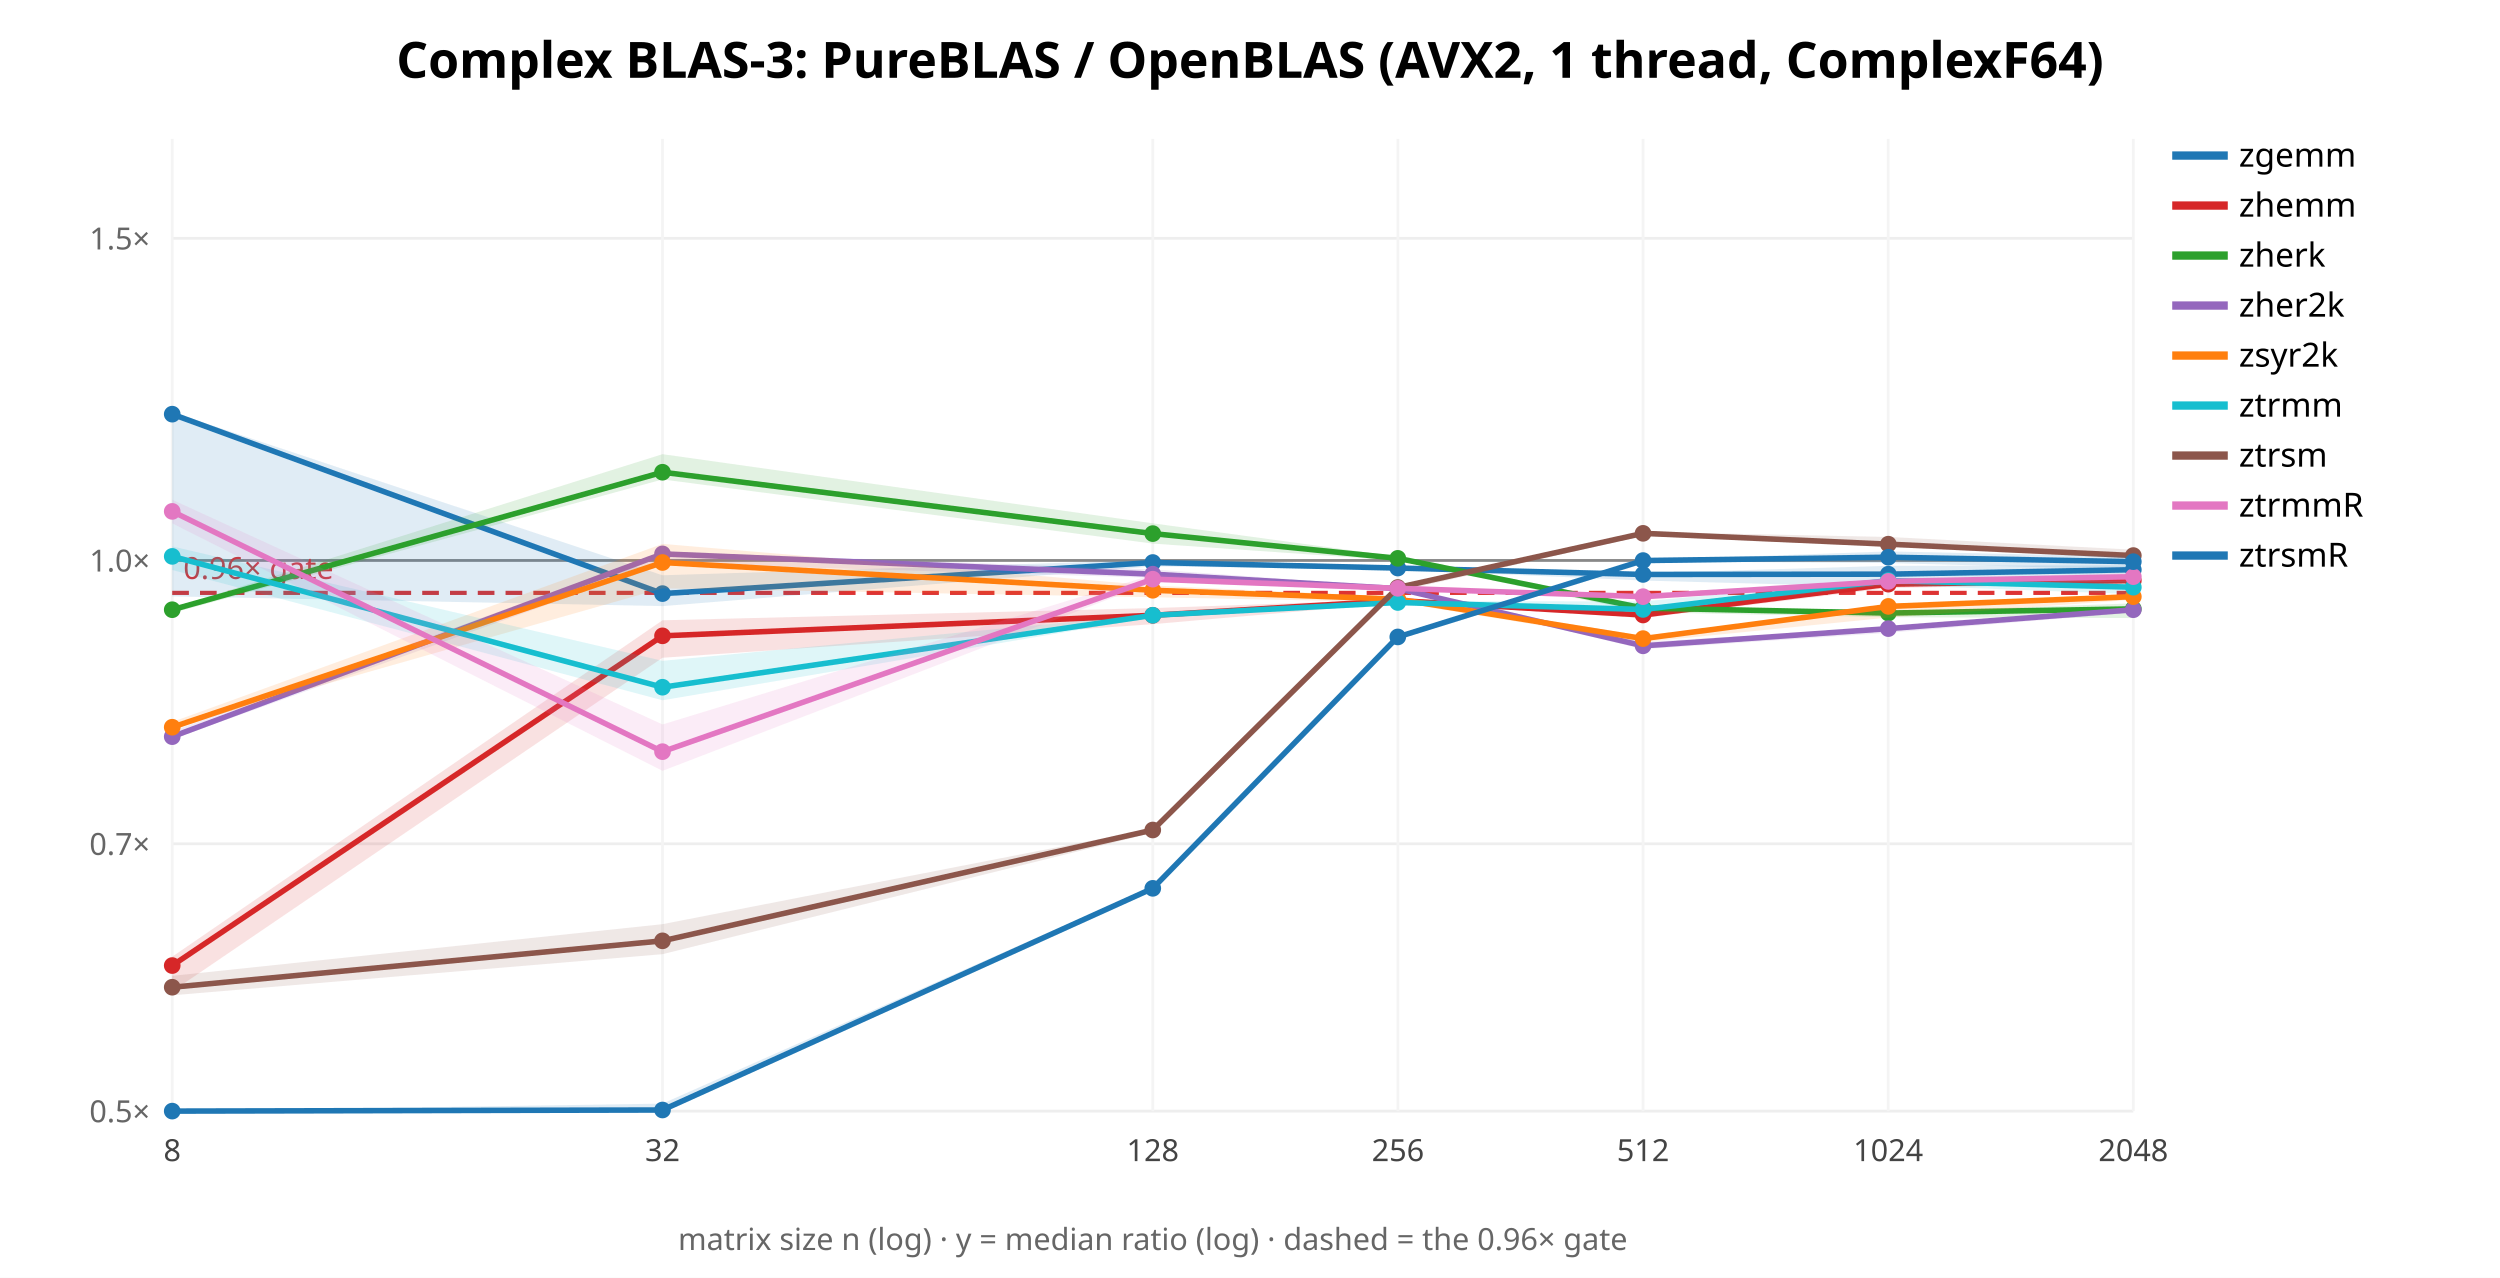
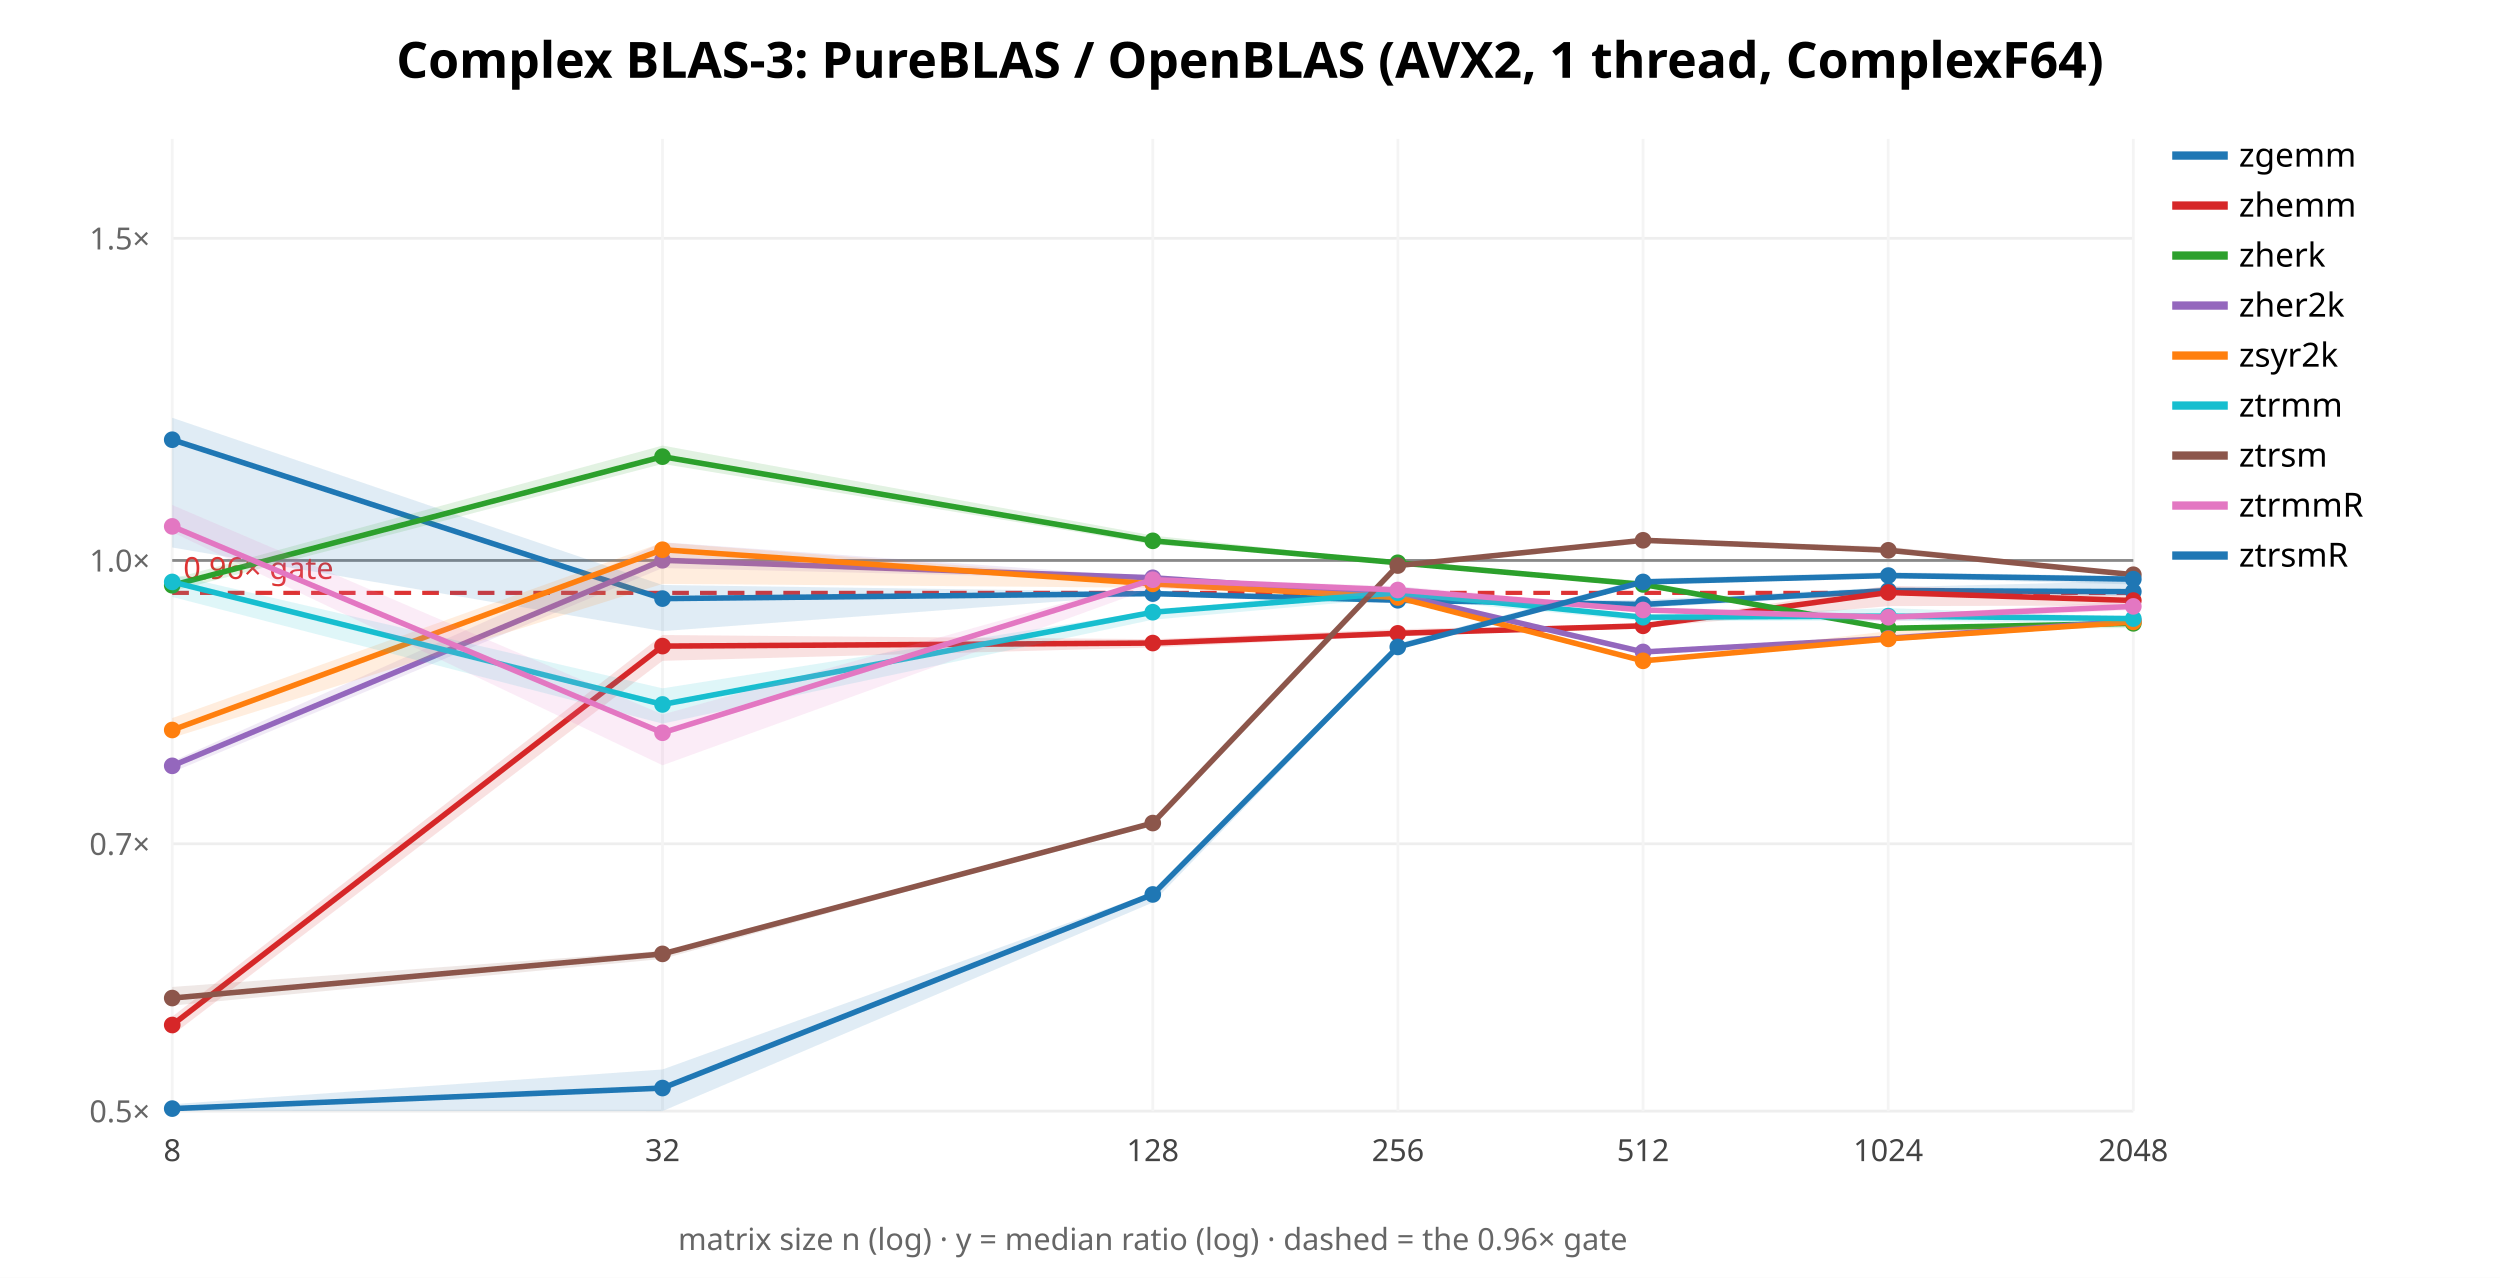
<svg xmlns="http://www.w3.org/2000/svg" width="900" height="460" font-family="sans-serif">
  <rect width="900" height="460" fill="white" />
  <text x="450.0" y="28" text-anchor="middle" font-size="18" font-weight="bold">Complex BLAS-3: PureBLAS / OpenBLAS (AVX2, 1 thread, ComplexF64)</text>
  <line x1="62" y1="400.0" x2="768" y2="400.0" stroke="#eee" />
  <text x="54" y="404.0" text-anchor="end" font-size="11" fill="#666">0.5×</text>
  <line x1="62" y1="303.769" x2="768" y2="303.769" stroke="#eee" />
  <text x="54" y="307.769" text-anchor="end" font-size="11" fill="#666">0.7×</text>
  <line x1="62" y1="201.76" x2="768" y2="201.76" stroke="#eee" />
  <text x="54" y="205.76" text-anchor="end" font-size="11" fill="#666">1.0×</text>
  <line x1="62" y1="85.797" x2="768" y2="85.797" stroke="#eee" />
  <text x="54" y="89.797" text-anchor="end" font-size="11" fill="#666">1.5×</text>
  <line x1="62.0" y1="50" x2="62.0" y2="400" stroke="#f4f4f4" />
  <text x="62.0" y="418" text-anchor="middle" font-size="11" fill="#444">8</text>
  <line x1="238.5" y1="50" x2="238.5" y2="400" stroke="#f4f4f4" />
  <text x="238.5" y="418" text-anchor="middle" font-size="11" fill="#444">32</text>
  <line x1="415.0" y1="50" x2="415.0" y2="400" stroke="#f4f4f4" />
  <text x="415.0" y="418" text-anchor="middle" font-size="11" fill="#444">128</text>
  <line x1="503.25" y1="50" x2="503.25" y2="400" stroke="#f4f4f4" />
  <text x="503.25" y="418" text-anchor="middle" font-size="11" fill="#444">256</text>
  <line x1="591.5" y1="50" x2="591.5" y2="400" stroke="#f4f4f4" />
  <text x="591.5" y="418" text-anchor="middle" font-size="11" fill="#444">512</text>
  <line x1="679.75" y1="50" x2="679.75" y2="400" stroke="#f4f4f4" />
  <text x="679.75" y="418" text-anchor="middle" font-size="11" fill="#444">1024</text>
  <line x1="768.0" y1="50" x2="768.0" y2="400" stroke="#f4f4f4" />
  <text x="768.0" y="418" text-anchor="middle" font-size="11" fill="#444">2048</text>
  <line x1="62" y1="201.76" x2="768" y2="201.76" stroke="#888" />
  <line x1="62" y1="213.435" x2="768" y2="213.435" stroke="#d33" stroke-width="1.5" stroke-dasharray="6 4" />
  <text x="66" y="208.435" font-size="11" fill="#d33">0.96× gate</text>
-   <polygon points="62.0,148.4 238.5,207.1 415.0,201.6 503.2,203.6 591.5,206.3 679.8,203.7 768.0,203.5 768.0,206.8 679.8,211.4 591.5,209.0 503.2,205.1 415.0,203.9 238.5,218.2 62.0,214.7" fill="#1f77b4" opacity="0.14" stroke="none" />
-   <polyline points="62.0,149.1 238.5,213.7 415.0,202.5 503.2,204.5 591.5,206.8 679.8,206.7 768.0,205.1" fill="none" stroke="#1f77b4" stroke-width="2" />
-   <circle cx="62.0" cy="149.1" r="3" fill="#1f77b4" />
-   <circle cx="238.5" cy="213.7" r="3" fill="#1f77b4" />
-   <circle cx="415.0" cy="202.5" r="3" fill="#1f77b4" />
-   <circle cx="503.2" cy="204.5" r="3" fill="#1f77b4" />
-   <circle cx="591.5" cy="206.8" r="3" fill="#1f77b4" />
-   <circle cx="679.8" cy="206.7" r="3" fill="#1f77b4" />
-   <circle cx="768.0" cy="205.1" r="3" fill="#1f77b4" />
+   <polygon points="62.0,150.4 238.5,210.6 415.0,213.1 503.2,216.0 591.5,216.0 679.8,211.4 768.0,209.2 768.0,214.6 679.8,213.9 591.5,218.8 503.2,216.5 415.0,214.0 238.5,227.2 62.0,197.1" fill="#1f77b4" opacity="0.14" stroke="none" />
+   <polyline points="62.0,158.3 238.5,215.5 415.0,213.7 503.2,216.1 591.5,217.6 679.8,212.6 768.0,213.0" fill="none" stroke="#1f77b4" stroke-width="2" />
+   <circle cx="62.0" cy="158.3" r="3" fill="#1f77b4" />
+   <circle cx="238.5" cy="215.5" r="3" fill="#1f77b4" />
+   <circle cx="415.0" cy="213.7" r="3" fill="#1f77b4" />
+   <circle cx="503.2" cy="216.1" r="3" fill="#1f77b4" />
+   <circle cx="591.5" cy="217.6" r="3" fill="#1f77b4" />
+   <circle cx="679.8" cy="212.6" r="3" fill="#1f77b4" />
+   <circle cx="768.0" cy="213.0" r="3" fill="#1f77b4" />
  <line x1="782" y1="56" x2="802" y2="56" stroke="#1f77b4" stroke-width="3" />
  <text x="806" y="60" font-size="12">zgemm</text>
-   <polygon points="62.0,344.4 238.5,223.3 415.0,218.9 503.2,215.8 591.5,220.7 679.8,209.6 768.0,207.3 768.0,210.1 679.8,211.7 591.5,222.5 503.2,217.0 415.0,224.7 238.5,236.8 62.0,356.9" fill="#d62728" opacity="0.14" stroke="none" />
-   <polyline points="62.0,347.6 238.5,228.9 415.0,221.5 503.2,216.2 591.5,221.4 679.8,210.3 768.0,209.0" fill="none" stroke="#d62728" stroke-width="2" />
-   <circle cx="62.0" cy="347.6" r="3" fill="#d62728" />
-   <circle cx="238.5" cy="228.9" r="3" fill="#d62728" />
-   <circle cx="415.0" cy="221.5" r="3" fill="#d62728" />
-   <circle cx="503.2" cy="216.2" r="3" fill="#d62728" />
-   <circle cx="591.5" cy="221.4" r="3" fill="#d62728" />
-   <circle cx="679.8" cy="210.3" r="3" fill="#d62728" />
-   <circle cx="768.0" cy="209.0" r="3" fill="#d62728" />
+   <polygon points="62.0,366.0 238.5,228.6 415.0,230.1 503.2,226.5 591.5,224.5 679.8,210.8 768.0,214.4 768.0,218.0 679.8,218.2 591.5,225.9 503.2,228.9 415.0,233.1 238.5,237.9 62.0,372.6" fill="#d62728" opacity="0.14" stroke="none" />
+   <polyline points="62.0,369.0 238.5,232.6 415.0,231.5 503.2,228.0 591.5,225.3 679.8,213.3 768.0,216.2" fill="none" stroke="#d62728" stroke-width="2" />
+   <circle cx="62.0" cy="369.0" r="3" fill="#d62728" />
+   <circle cx="238.5" cy="232.6" r="3" fill="#d62728" />
+   <circle cx="415.0" cy="231.5" r="3" fill="#d62728" />
+   <circle cx="503.2" cy="228.0" r="3" fill="#d62728" />
+   <circle cx="591.5" cy="225.3" r="3" fill="#d62728" />
+   <circle cx="679.8" cy="213.3" r="3" fill="#d62728" />
+   <circle cx="768.0" cy="216.2" r="3" fill="#d62728" />
  <line x1="782" y1="74" x2="802" y2="74" stroke="#d62728" stroke-width="3" />
  <text x="806" y="78" font-size="12">zhemm</text>
-   <polygon points="62.0,218.9 238.5,163.5 415.0,188.4 503.2,200.4 591.5,218.7 679.8,220.3 768.0,217.2 768.0,222.5 679.8,222.2 591.5,220.4 503.2,201.8 415.0,195.7 238.5,172.6 62.0,220.7" fill="#2ca02c" opacity="0.14" stroke="none" />
-   <polyline points="62.0,219.5 238.5,170.0 415.0,192.1 503.2,201.0 591.5,218.9 679.8,220.7 768.0,219.2" fill="none" stroke="#2ca02c" stroke-width="2" />
-   <circle cx="62.0" cy="219.5" r="3" fill="#2ca02c" />
-   <circle cx="238.5" cy="170.0" r="3" fill="#2ca02c" />
-   <circle cx="415.0" cy="192.1" r="3" fill="#2ca02c" />
-   <circle cx="503.2" cy="201.0" r="3" fill="#2ca02c" />
-   <circle cx="591.5" cy="218.9" r="3" fill="#2ca02c" />
-   <circle cx="679.8" cy="220.7" r="3" fill="#2ca02c" />
-   <circle cx="768.0" cy="219.2" r="3" fill="#2ca02c" />
+   <polygon points="62.0,208.4 238.5,160.4 415.0,192.8 503.2,202.2 591.5,209.2 679.8,225.6 768.0,223.9 768.0,226.1 679.8,226.6 591.5,211.4 503.2,203.0 415.0,196.0 238.5,167.0 62.0,212.9" fill="#2ca02c" opacity="0.14" stroke="none" />
+   <polyline points="62.0,210.7 238.5,164.4 415.0,194.7 503.2,202.6 591.5,210.4 679.8,226.2 768.0,224.4" fill="none" stroke="#2ca02c" stroke-width="2" />
+   <circle cx="62.0" cy="210.7" r="3" fill="#2ca02c" />
+   <circle cx="238.5" cy="164.4" r="3" fill="#2ca02c" />
+   <circle cx="415.0" cy="194.7" r="3" fill="#2ca02c" />
+   <circle cx="503.2" cy="202.6" r="3" fill="#2ca02c" />
+   <circle cx="591.5" cy="210.4" r="3" fill="#2ca02c" />
+   <circle cx="679.8" cy="226.2" r="3" fill="#2ca02c" />
+   <circle cx="768.0" cy="224.4" r="3" fill="#2ca02c" />
  <line x1="782" y1="92" x2="802" y2="92" stroke="#2ca02c" stroke-width="3" />
  <text x="806" y="96" font-size="12">zherk</text>
-   <polygon points="62.0,263.2 238.5,198.6 415.0,205.0 503.2,211.3 591.5,231.1 679.8,225.9 768.0,218.7 768.0,220.5 679.8,227.8 591.5,233.7 503.2,212.4 415.0,208.0 238.5,202.8 62.0,266.1" fill="#9467bd" opacity="0.14" stroke="none" />
-   <polyline points="62.0,265.2 238.5,199.4 415.0,206.7 503.2,211.9 591.5,232.5 679.8,226.3 768.0,219.5" fill="none" stroke="#9467bd" stroke-width="2" />
-   <circle cx="62.0" cy="265.2" r="3" fill="#9467bd" />
-   <circle cx="238.5" cy="199.4" r="3" fill="#9467bd" />
-   <circle cx="415.0" cy="206.7" r="3" fill="#9467bd" />
-   <circle cx="503.2" cy="211.9" r="3" fill="#9467bd" />
-   <circle cx="591.5" cy="232.5" r="3" fill="#9467bd" />
-   <circle cx="679.8" cy="226.3" r="3" fill="#9467bd" />
-   <circle cx="768.0" cy="219.5" r="3" fill="#9467bd" />
+   <polygon points="62.0,274.1 238.5,195.2 415.0,207.8 503.2,213.0 591.5,234.6 679.8,228.6 768.0,223.1 768.0,225.0 679.8,230.4 591.5,235.1 503.2,215.6 415.0,208.7 238.5,204.5 62.0,278.0" fill="#9467bd" opacity="0.14" stroke="none" />
+   <polyline points="62.0,275.7 238.5,201.7 415.0,208.0 503.2,214.0 591.5,234.7 679.8,229.8 768.0,223.5" fill="none" stroke="#9467bd" stroke-width="2" />
+   <circle cx="62.0" cy="275.7" r="3" fill="#9467bd" />
+   <circle cx="238.5" cy="201.7" r="3" fill="#9467bd" />
+   <circle cx="415.0" cy="208.0" r="3" fill="#9467bd" />
+   <circle cx="503.2" cy="214.0" r="3" fill="#9467bd" />
+   <circle cx="591.5" cy="234.7" r="3" fill="#9467bd" />
+   <circle cx="679.8" cy="229.8" r="3" fill="#9467bd" />
+   <circle cx="768.0" cy="223.5" r="3" fill="#9467bd" />
  <line x1="782" y1="110" x2="802" y2="110" stroke="#9467bd" stroke-width="3" />
  <text x="806" y="114" font-size="12">zher2k</text>
-   <polygon points="62.0,259.9 238.5,195.8 415.0,210.8 503.2,214.9 591.5,228.9 679.8,217.9 768.0,213.7 768.0,215.9 679.8,222.3 591.5,231.2 503.2,216.8 415.0,215.0 238.5,211.8 62.0,262.0" fill="#ff7f0e" opacity="0.14" stroke="none" />
-   <polyline points="62.0,261.8 238.5,202.5 415.0,212.5 503.2,215.7 591.5,229.9 679.8,218.3 768.0,214.8" fill="none" stroke="#ff7f0e" stroke-width="2" />
-   <circle cx="62.0" cy="261.8" r="3" fill="#ff7f0e" />
-   <circle cx="238.5" cy="202.5" r="3" fill="#ff7f0e" />
-   <circle cx="415.0" cy="212.5" r="3" fill="#ff7f0e" />
-   <circle cx="503.2" cy="215.7" r="3" fill="#ff7f0e" />
-   <circle cx="591.5" cy="229.9" r="3" fill="#ff7f0e" />
-   <circle cx="679.8" cy="218.3" r="3" fill="#ff7f0e" />
-   <circle cx="768.0" cy="214.8" r="3" fill="#ff7f0e" />
+   <polygon points="62.0,258.5 238.5,195.3 415.0,208.9 503.2,214.0 591.5,237.6 679.8,227.2 768.0,223.1 768.0,224.7 679.8,230.9 591.5,238.3 503.2,216.0 415.0,211.6 238.5,210.2 62.0,265.6" fill="#ff7f0e" opacity="0.14" stroke="none" />
+   <polyline points="62.0,262.8 238.5,197.9 415.0,210.2 503.2,215.1 591.5,237.9 679.8,230.0 768.0,223.9" fill="none" stroke="#ff7f0e" stroke-width="2" />
+   <circle cx="62.0" cy="262.8" r="3" fill="#ff7f0e" />
+   <circle cx="238.5" cy="197.9" r="3" fill="#ff7f0e" />
+   <circle cx="415.0" cy="210.2" r="3" fill="#ff7f0e" />
+   <circle cx="503.2" cy="215.1" r="3" fill="#ff7f0e" />
+   <circle cx="591.5" cy="237.9" r="3" fill="#ff7f0e" />
+   <circle cx="679.8" cy="230.0" r="3" fill="#ff7f0e" />
+   <circle cx="768.0" cy="223.9" r="3" fill="#ff7f0e" />
  <line x1="782" y1="128" x2="802" y2="128" stroke="#ff7f0e" stroke-width="3" />
  <text x="806" y="132" font-size="12">zsyr2k</text>
-   <polygon points="62.0,196.7 238.5,237.9 415.0,221.1 503.2,216.4 591.5,216.5 679.8,208.4 768.0,209.2 768.0,213.9 679.8,210.6 591.5,220.2 503.2,217.6 415.0,222.2 238.5,252.1 62.0,205.2" fill="#17becf" opacity="0.14" stroke="none" />
-   <polyline points="62.0,200.3 238.5,247.4 415.0,221.5 503.2,216.9 591.5,219.4 679.8,209.0 768.0,211.4" fill="none" stroke="#17becf" stroke-width="2" />
-   <circle cx="62.0" cy="200.3" r="3" fill="#17becf" />
-   <circle cx="238.5" cy="247.4" r="3" fill="#17becf" />
-   <circle cx="415.0" cy="221.5" r="3" fill="#17becf" />
-   <circle cx="503.2" cy="216.9" r="3" fill="#17becf" />
-   <circle cx="591.5" cy="219.4" r="3" fill="#17becf" />
-   <circle cx="679.8" cy="209.0" r="3" fill="#17becf" />
-   <circle cx="768.0" cy="211.4" r="3" fill="#17becf" />
+   <polygon points="62.0,206.8 238.5,247.8 415.0,219.8 503.2,211.0 591.5,222.1 679.8,218.9 768.0,222.2 768.0,224.5 679.8,223.4 591.5,223.6 503.2,215.2 415.0,223.1 238.5,260.5 62.0,214.9" fill="#17becf" opacity="0.14" stroke="none" />
+   <polyline points="62.0,209.5 238.5,253.6 415.0,220.4 503.2,213.4 591.5,222.2 679.8,221.8 768.0,222.7" fill="none" stroke="#17becf" stroke-width="2" />
+   <circle cx="62.0" cy="209.5" r="3" fill="#17becf" />
+   <circle cx="238.5" cy="253.6" r="3" fill="#17becf" />
+   <circle cx="415.0" cy="220.4" r="3" fill="#17becf" />
+   <circle cx="503.2" cy="213.4" r="3" fill="#17becf" />
+   <circle cx="591.5" cy="222.2" r="3" fill="#17becf" />
+   <circle cx="679.8" cy="221.8" r="3" fill="#17becf" />
+   <circle cx="768.0" cy="222.7" r="3" fill="#17becf" />
  <line x1="782" y1="146" x2="802" y2="146" stroke="#17becf" stroke-width="3" />
  <text x="806" y="150" font-size="12">ztrmm</text>
-   <polygon points="62.0,351.3 238.5,332.7 415.0,298.3 503.2,211.2 591.5,191.5 679.8,193.3 768.0,197.9 768.0,201.1 679.8,196.9 591.5,192.9 503.2,212.9 415.0,299.8 238.5,343.5 62.0,358.3" fill="#8c564b" opacity="0.14" stroke="none" />
-   <polyline points="62.0,355.4 238.5,338.7 415.0,298.8 503.2,211.5 591.5,192.0 679.8,195.9 768.0,200.0" fill="none" stroke="#8c564b" stroke-width="2" />
-   <circle cx="62.0" cy="355.4" r="3" fill="#8c564b" />
-   <circle cx="238.5" cy="338.7" r="3" fill="#8c564b" />
-   <circle cx="415.0" cy="298.8" r="3" fill="#8c564b" />
-   <circle cx="503.2" cy="211.5" r="3" fill="#8c564b" />
-   <circle cx="591.5" cy="192.0" r="3" fill="#8c564b" />
-   <circle cx="679.8" cy="195.9" r="3" fill="#8c564b" />
-   <circle cx="768.0" cy="200.0" r="3" fill="#8c564b" />
+   <polygon points="62.0,355.3 238.5,342.3 415.0,295.8 503.2,203.2 591.5,193.9 679.8,196.8 768.0,206.3 768.0,207.3 679.8,198.5 591.5,194.8 503.2,204.1 415.0,296.5 238.5,345.2 62.0,362.0" fill="#8c564b" opacity="0.14" stroke="none" />
+   <polyline points="62.0,359.3 238.5,343.4 415.0,296.3 503.2,203.6 591.5,194.5 679.8,198.1 768.0,206.9" fill="none" stroke="#8c564b" stroke-width="2" />
+   <circle cx="62.0" cy="359.3" r="3" fill="#8c564b" />
+   <circle cx="238.5" cy="343.4" r="3" fill="#8c564b" />
+   <circle cx="415.0" cy="296.3" r="3" fill="#8c564b" />
+   <circle cx="503.2" cy="203.6" r="3" fill="#8c564b" />
+   <circle cx="591.5" cy="194.5" r="3" fill="#8c564b" />
+   <circle cx="679.8" cy="198.1" r="3" fill="#8c564b" />
+   <circle cx="768.0" cy="206.9" r="3" fill="#8c564b" />
  <line x1="782" y1="164" x2="802" y2="164" stroke="#8c564b" stroke-width="3" />
  <text x="806" y="168" font-size="12">ztrsm</text>
-   <polygon points="62.0,179.9 238.5,260.8 415.0,206.9 503.2,211.4 591.5,214.1 679.8,209.1 768.0,206.1 768.0,209.4 679.8,210.1 591.5,215.7 503.2,212.0 415.0,209.6 238.5,277.5 62.0,188.4" fill="#e377c2" opacity="0.14" stroke="none" />
-   <polyline points="62.0,184.1 238.5,270.6 415.0,208.5 503.2,211.8 591.5,214.8 679.8,209.3 768.0,207.6" fill="none" stroke="#e377c2" stroke-width="2" />
-   <circle cx="62.0" cy="184.1" r="3" fill="#e377c2" />
-   <circle cx="238.5" cy="270.6" r="3" fill="#e377c2" />
-   <circle cx="415.0" cy="208.5" r="3" fill="#e377c2" />
-   <circle cx="503.2" cy="211.8" r="3" fill="#e377c2" />
-   <circle cx="591.5" cy="214.8" r="3" fill="#e377c2" />
-   <circle cx="679.8" cy="209.3" r="3" fill="#e377c2" />
-   <circle cx="768.0" cy="207.6" r="3" fill="#e377c2" />
+   <polygon points="62.0,181.8 238.5,257.2 415.0,208.1 503.2,211.0 591.5,218.7 679.8,221.6 768.0,216.3 768.0,219.6 679.8,223.8 591.5,220.0 503.2,215.2 415.0,211.6 238.5,275.5 62.0,191.6" fill="#e377c2" opacity="0.14" stroke="none" />
+   <polyline points="62.0,189.5 238.5,263.8 415.0,208.7 503.2,212.4 591.5,219.6 679.8,222.2 768.0,218.3" fill="none" stroke="#e377c2" stroke-width="2" />
+   <circle cx="62.0" cy="189.5" r="3" fill="#e377c2" />
+   <circle cx="238.5" cy="263.8" r="3" fill="#e377c2" />
+   <circle cx="415.0" cy="208.7" r="3" fill="#e377c2" />
+   <circle cx="503.2" cy="212.4" r="3" fill="#e377c2" />
+   <circle cx="591.5" cy="219.6" r="3" fill="#e377c2" />
+   <circle cx="679.8" cy="222.2" r="3" fill="#e377c2" />
+   <circle cx="768.0" cy="218.3" r="3" fill="#e377c2" />
  <line x1="782" y1="182" x2="802" y2="182" stroke="#e377c2" stroke-width="3" />
  <text x="806" y="186" font-size="12">ztrmmR</text>
-   <polygon points="62.0,400.0 238.5,397.3 415.0,319.0 503.2,228.9 591.5,201.6 679.8,198.5 768.0,200.4 768.0,205.1 679.8,202.7 591.5,202.1 503.2,229.6 415.0,320.5 238.5,400.0 62.0,400.0" fill="#1f77b4" opacity="0.14" stroke="none" />
-   <polyline points="62.0,400.0 238.5,399.6 415.0,319.8 503.2,229.3 591.5,201.8 679.8,200.6 768.0,202.2" fill="none" stroke="#1f77b4" stroke-width="2" />
-   <circle cx="62.0" cy="400.0" r="3" fill="#1f77b4" />
-   <circle cx="238.5" cy="399.6" r="3" fill="#1f77b4" />
-   <circle cx="415.0" cy="319.8" r="3" fill="#1f77b4" />
-   <circle cx="503.2" cy="229.3" r="3" fill="#1f77b4" />
-   <circle cx="591.5" cy="201.8" r="3" fill="#1f77b4" />
-   <circle cx="679.8" cy="200.6" r="3" fill="#1f77b4" />
-   <circle cx="768.0" cy="202.2" r="3" fill="#1f77b4" />
+   <polygon points="62.0,397.5 238.5,385.0 415.0,321.2 503.2,231.6 591.5,208.3 679.8,206.0 768.0,207.4 768.0,210.4 679.8,208.1 591.5,210.2 503.2,233.7 415.0,324.9 238.5,400.0 62.0,399.9" fill="#1f77b4" opacity="0.14" stroke="none" />
+   <polyline points="62.0,399.1 238.5,391.7 415.0,322.0 503.2,232.9 591.5,209.5 679.8,207.2 768.0,208.5" fill="none" stroke="#1f77b4" stroke-width="2" />
+   <circle cx="62.0" cy="399.1" r="3" fill="#1f77b4" />
+   <circle cx="238.5" cy="391.7" r="3" fill="#1f77b4" />
+   <circle cx="415.0" cy="322.0" r="3" fill="#1f77b4" />
+   <circle cx="503.2" cy="232.9" r="3" fill="#1f77b4" />
+   <circle cx="591.5" cy="209.5" r="3" fill="#1f77b4" />
+   <circle cx="679.8" cy="207.2" r="3" fill="#1f77b4" />
+   <circle cx="768.0" cy="208.5" r="3" fill="#1f77b4" />
  <line x1="782" y1="200" x2="802" y2="200" stroke="#1f77b4" stroke-width="3" />
  <text x="806" y="204" font-size="12">ztrsmR</text>
  <text x="415.0" y="450" text-anchor="middle" font-size="11" fill="#666">matrix size n (log) · y = median ratio (log) · dashed = the 0.96× gate</text>
</svg>
